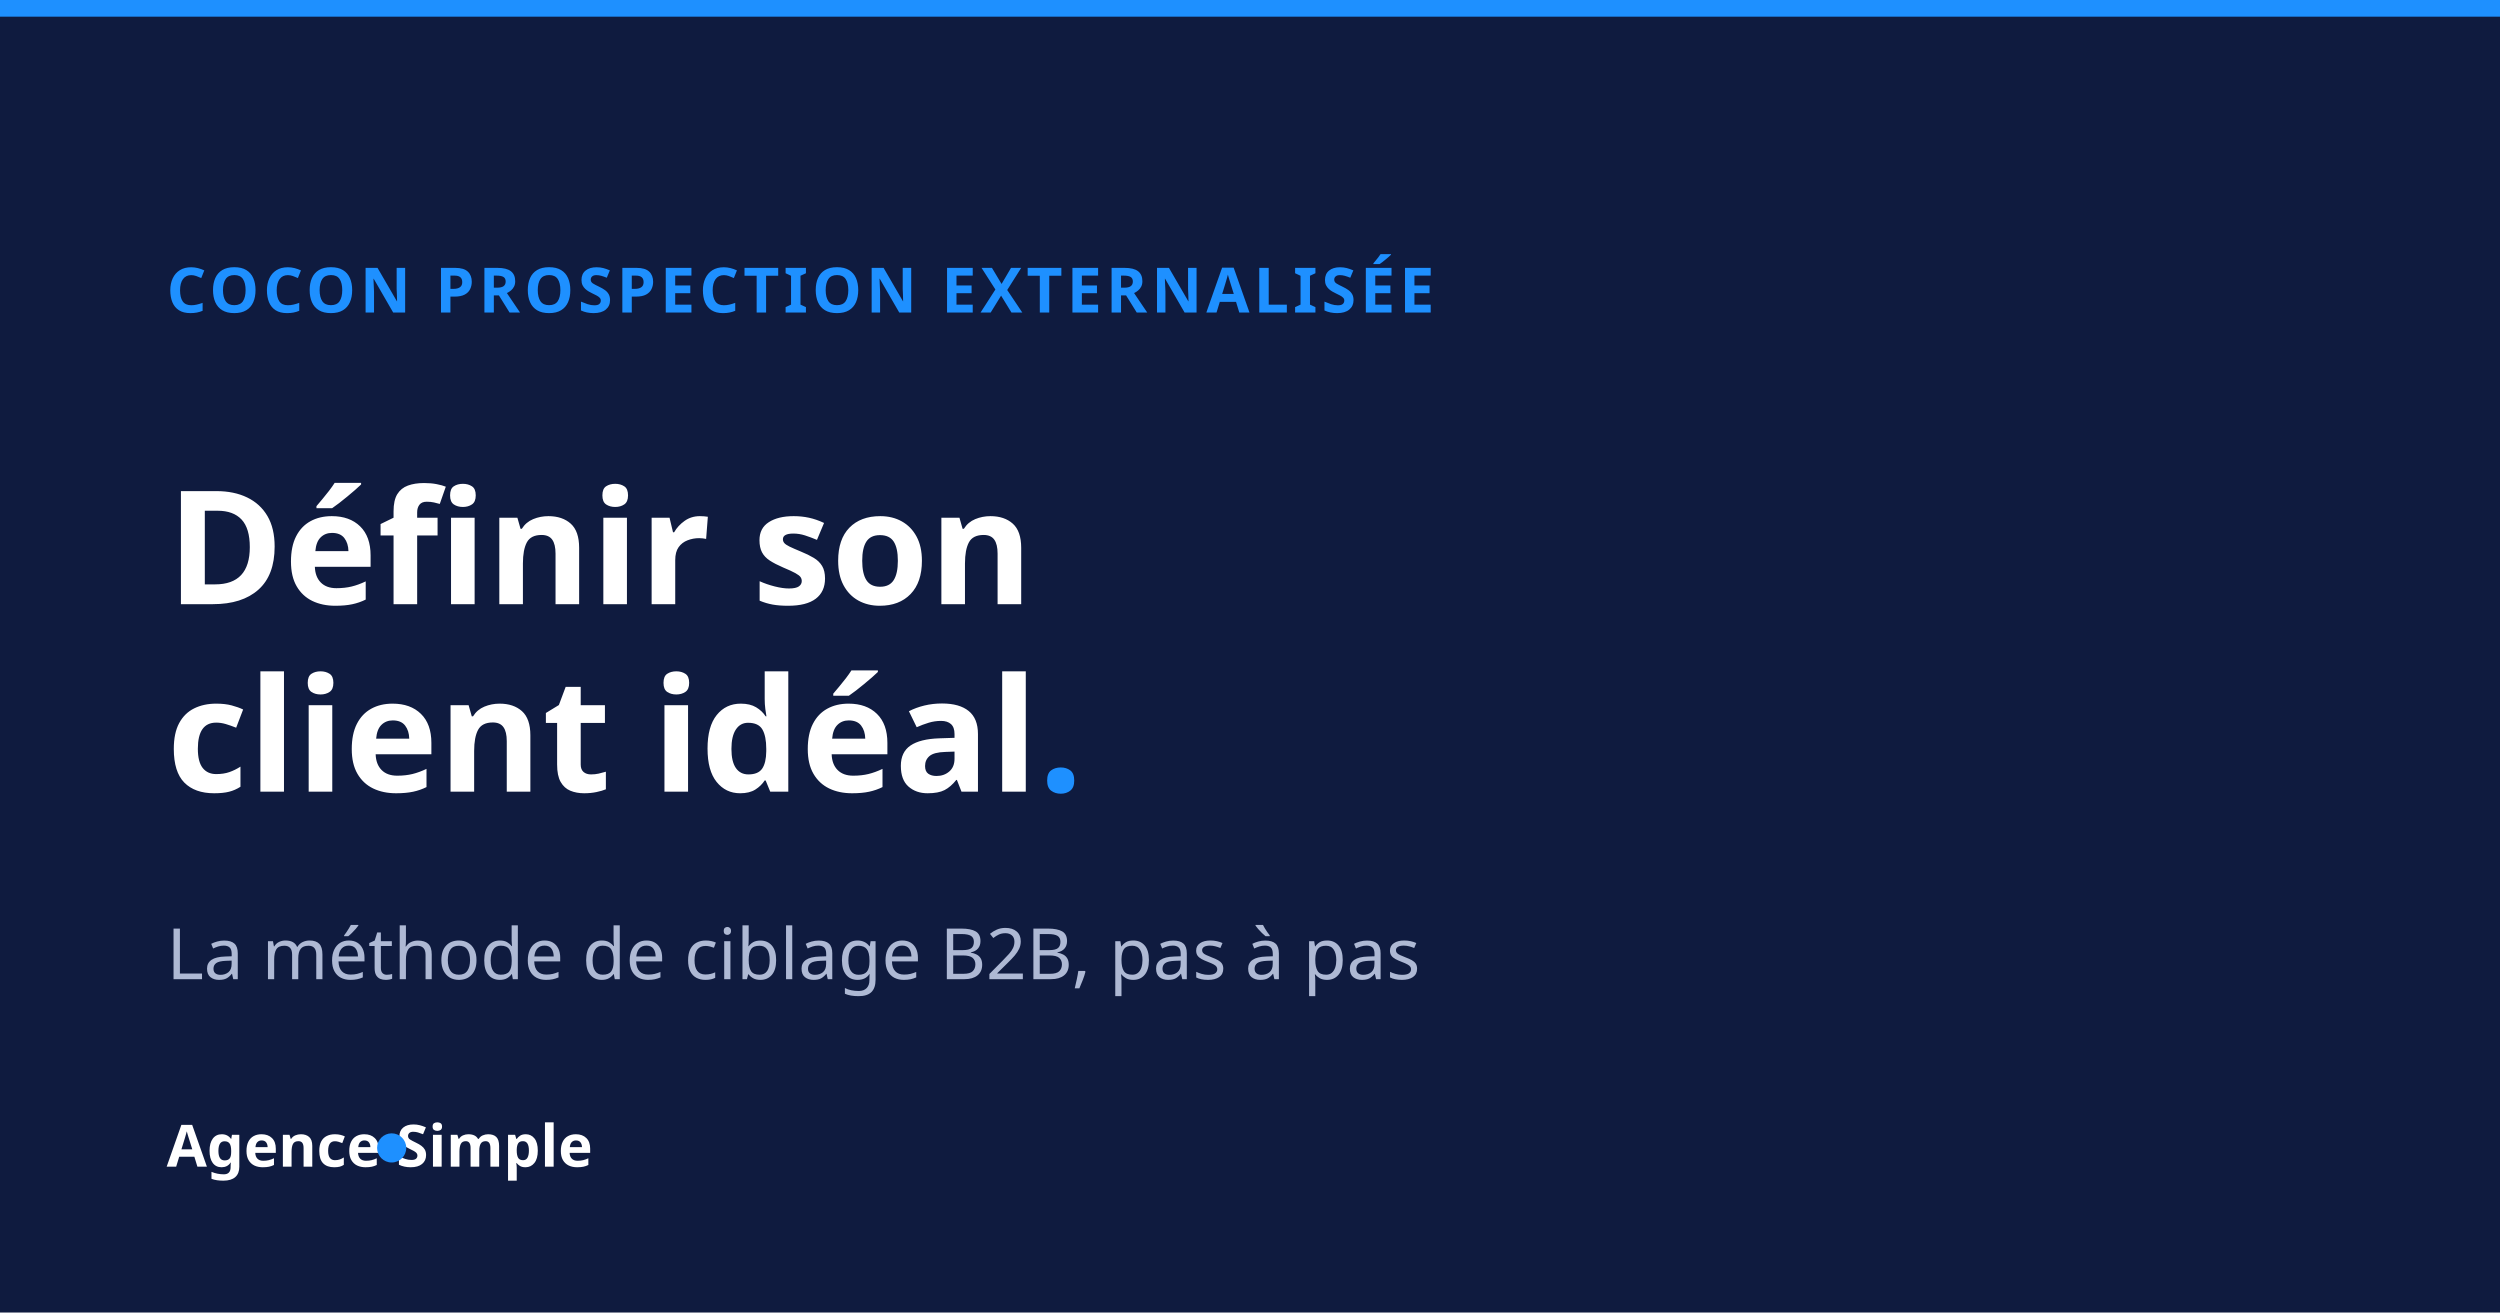
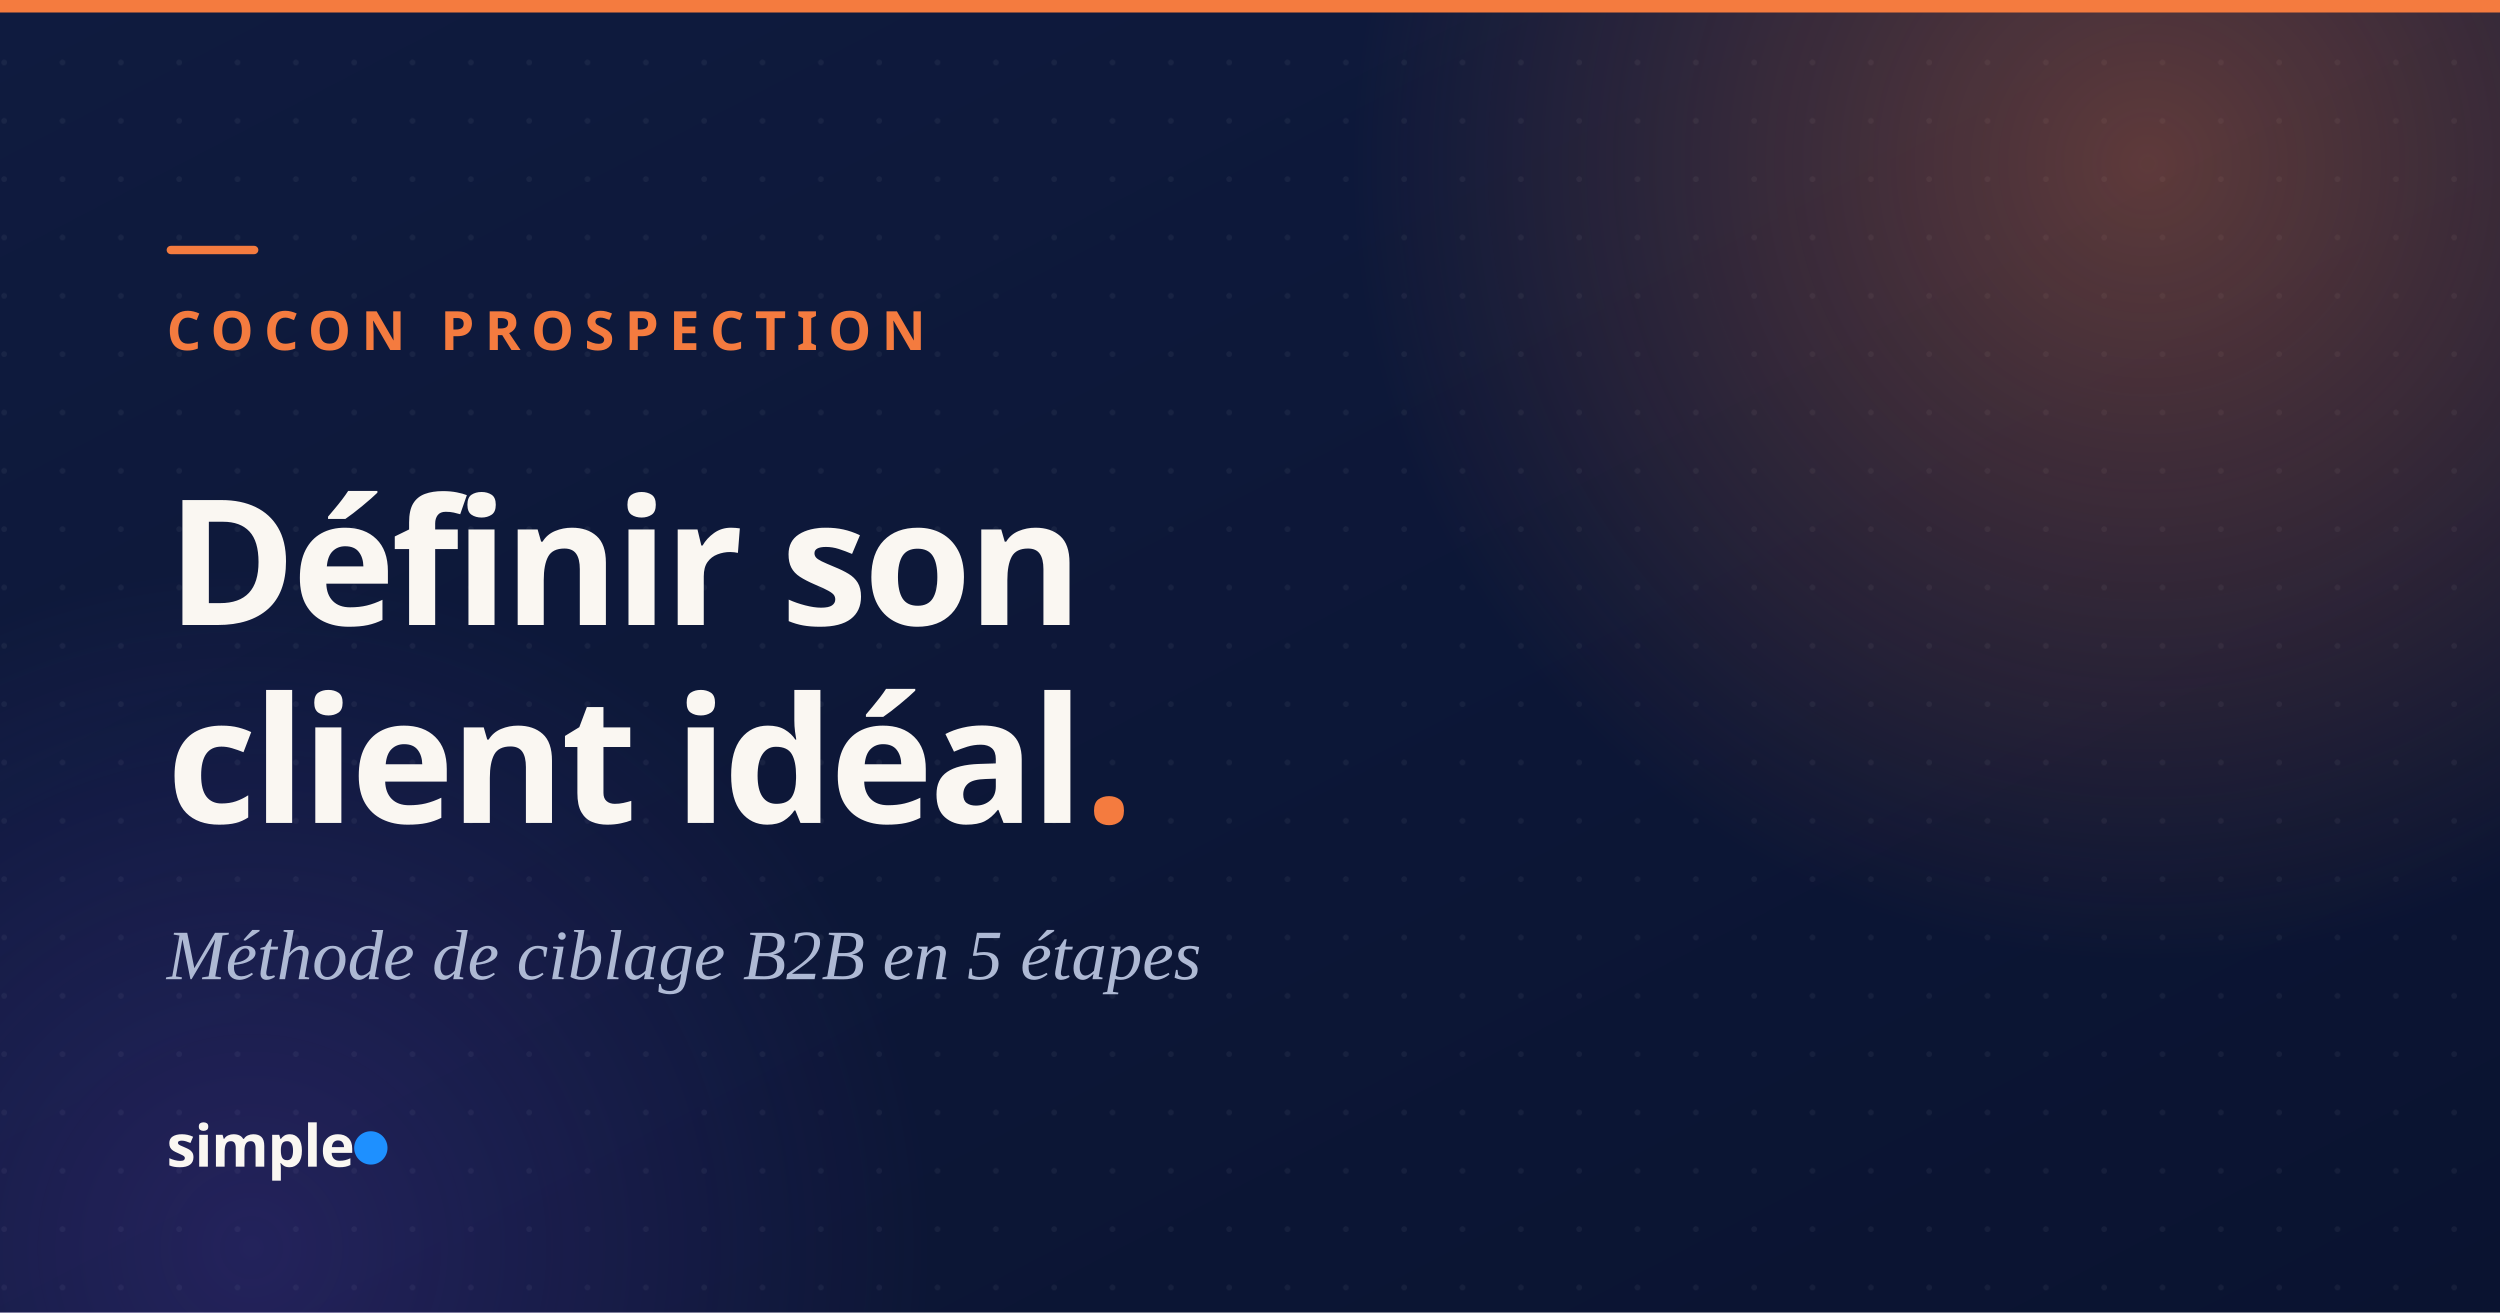
- <svg xmlns="http://www.w3.org/2000/svg" width="1200" height="630" viewBox="0 0 1200 630" role="img" aria-label="Comment définir son client idéal : méthode de ciblage B2B">
-   <rect width="1200" height="630" fill="#0F1B3F" />
-   <rect x="0" y="0" width="1200" height="8" fill="#1E90FF" />
-   <text x="80" y="150" font-family="'Plus Jakarta Sans', 'Segoe UI', sans-serif" font-size="30" font-weight="600" fill="#1E90FF" letter-spacing="2">COCON PROSPECTION EXTERNALISÉE</text>
-   <text x="80" y="290" font-family="'Plus Jakarta Sans', 'Segoe UI', sans-serif" font-size="76" font-weight="800" fill="#FFFFFF">Définir son</text>
-   <text x="80" y="380" font-family="'Plus Jakarta Sans', 'Segoe UI', sans-serif" font-size="76" font-weight="800" fill="#FFFFFF">client idéal<tspan fill="#1E90FF">.</tspan>
+ <svg xmlns="http://www.w3.org/2000/svg" width="1200" height="630" viewBox="0 0 1200 630" role="img" aria-label="Définir son client idéal : Méthode de ciblage B2B en 5 étapes">
+   <defs>
+     <linearGradient id="bg" x1="0" y1="0" x2="1" y2="1">
+       <stop offset="0" stop-color="#0F1B3F" />
+       <stop offset="1" stop-color="#0a1330" />
+     </linearGradient>
+     <radialGradient id="glow1" cx="0.5" cy="0.5" r="0.5">
+       <stop offset="0" stop-color="#F47B3F" stop-opacity="0.35" />
+       <stop offset="1" stop-color="#F47B3F" stop-opacity="0" />
+     </radialGradient>
+     <radialGradient id="glow2" cx="0.5" cy="0.5" r="0.5">
+       <stop offset="0" stop-color="#764cdc" stop-opacity="0.22" />
+       <stop offset="1" stop-color="#764cdc" stop-opacity="0" />
+     </radialGradient>
+     <pattern id="dots" width="28" height="28" patternUnits="userSpaceOnUse">
+       <circle cx="2" cy="2" r="1.4" fill="#FFFFFF" opacity="0.05" />
+     </pattern>
+   </defs>
+   <rect width="1200" height="630" fill="url(#bg)" />
+   <rect width="1200" height="630" fill="url(#dots)" />
+   <circle cx="1030" cy="80" r="380" fill="url(#glow1)" />
+   <circle cx="120" cy="600" r="330" fill="url(#glow2)" />
+   <rect x="0" y="0" width="1200" height="6" fill="#F47B3F" />
+   <rect x="80" y="118" width="44" height="4" rx="2" fill="#F47B3F" />
+   <text x="80" y="168" font-family="'Plus Jakarta Sans', 'Segoe UI', sans-serif" font-size="26" font-weight="700" fill="#F47B3F" letter-spacing="5">COCON PROSPECTION</text>
+   <text x="80" y="300" font-family="'Plus Jakarta Sans', 'Segoe UI', sans-serif" font-size="84" font-weight="800" fill="#FAF7F2" letter-spacing="-2">Définir son</text>
+   <text x="80" y="395" font-family="'Plus Jakarta Sans', 'Segoe UI', sans-serif" font-size="84" font-weight="800" fill="#FAF7F2" letter-spacing="-2">client idéal<tspan fill="#F47B3F">.</tspan>
  </text>
-   <text x="80" y="470" font-family="'Plus Jakarta Sans', 'Segoe UI', sans-serif" font-size="34" font-weight="400" fill="#AEB9D4">La méthode de ciblage B2B, pas à pas</text>
-   <text x="80" y="560" font-family="'Plus Jakarta Sans', 'Segoe UI', sans-serif" font-size="28" font-weight="700" fill="#FFFFFF">Agence Simple</text>
-   <circle cx="188" cy="551" r="7" fill="#1E90FF" />
+   <text x="80" y="470" font-family="Georgia, 'Times New Roman', serif" font-style="italic" font-size="34" fill="#AEB9D4">Méthode de ciblage B2B en 5 étapes</text>
+   <text x="80" y="560" font-family="'Plus Jakarta Sans', 'Segoe UI', sans-serif" font-size="28" font-weight="800" fill="#FAF7F2" letter-spacing="-0.5">simple</text>
+   <circle cx="178" cy="551" r="8" fill="#1E90FF" />
</svg>
